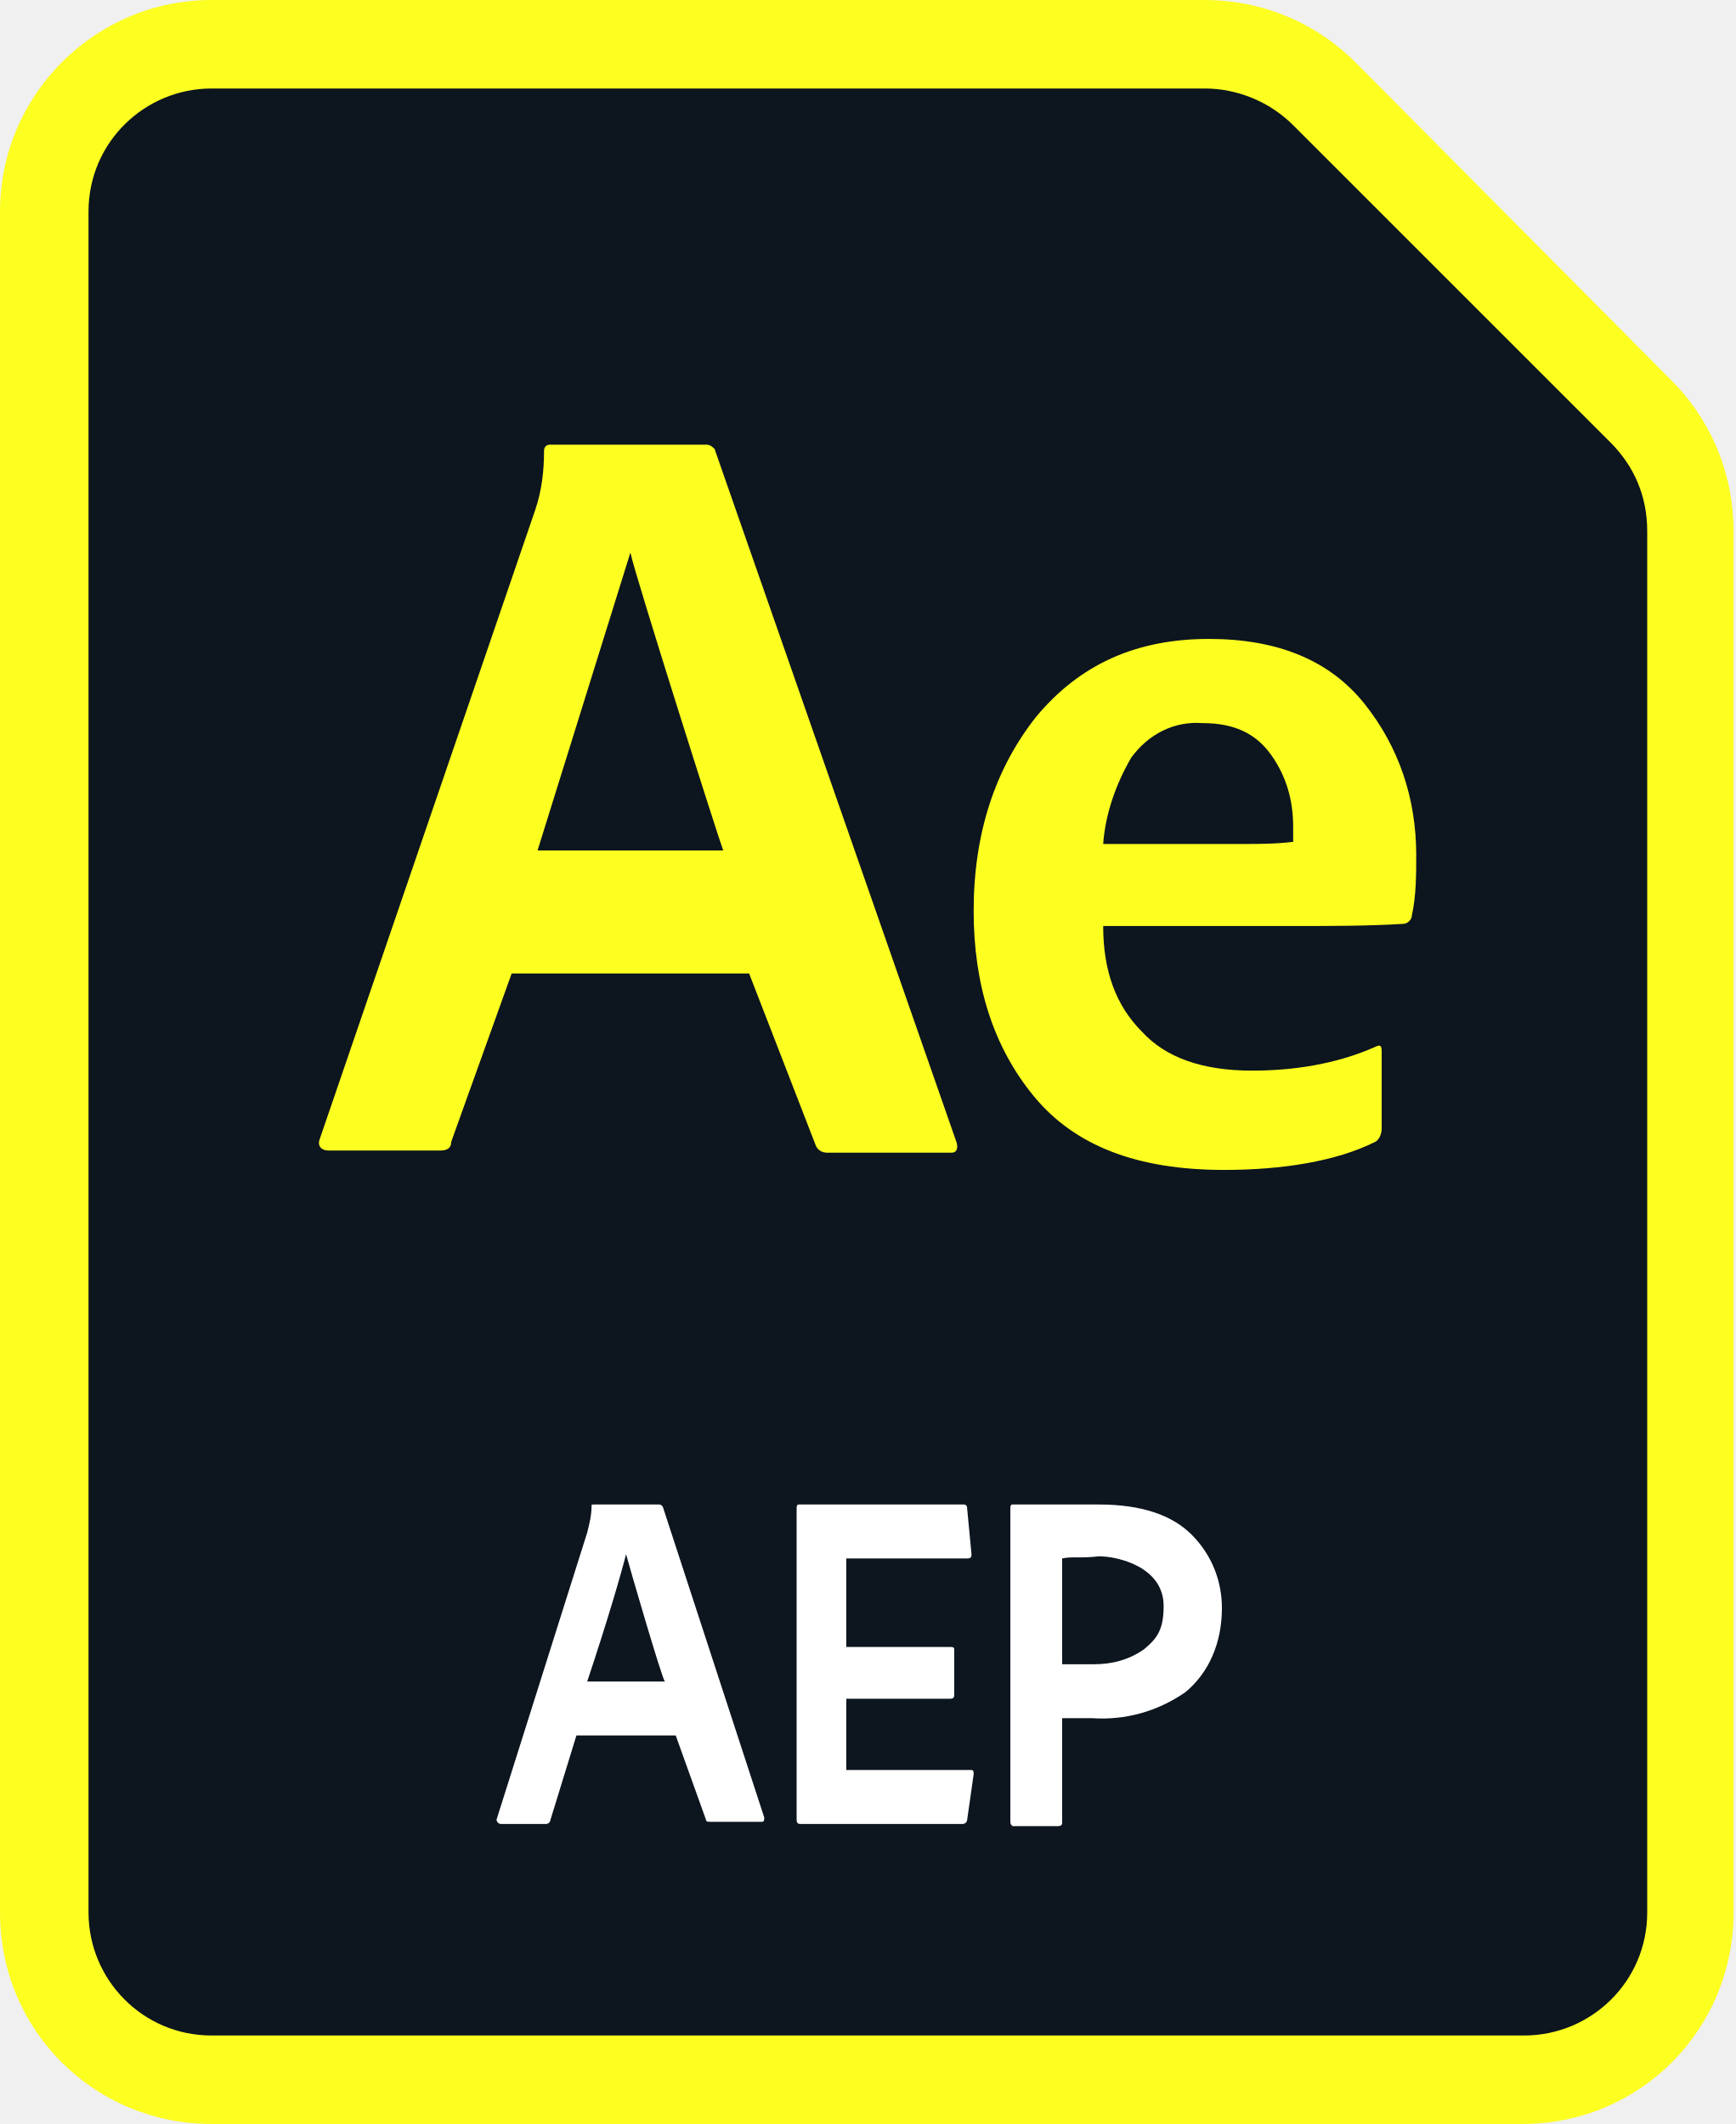
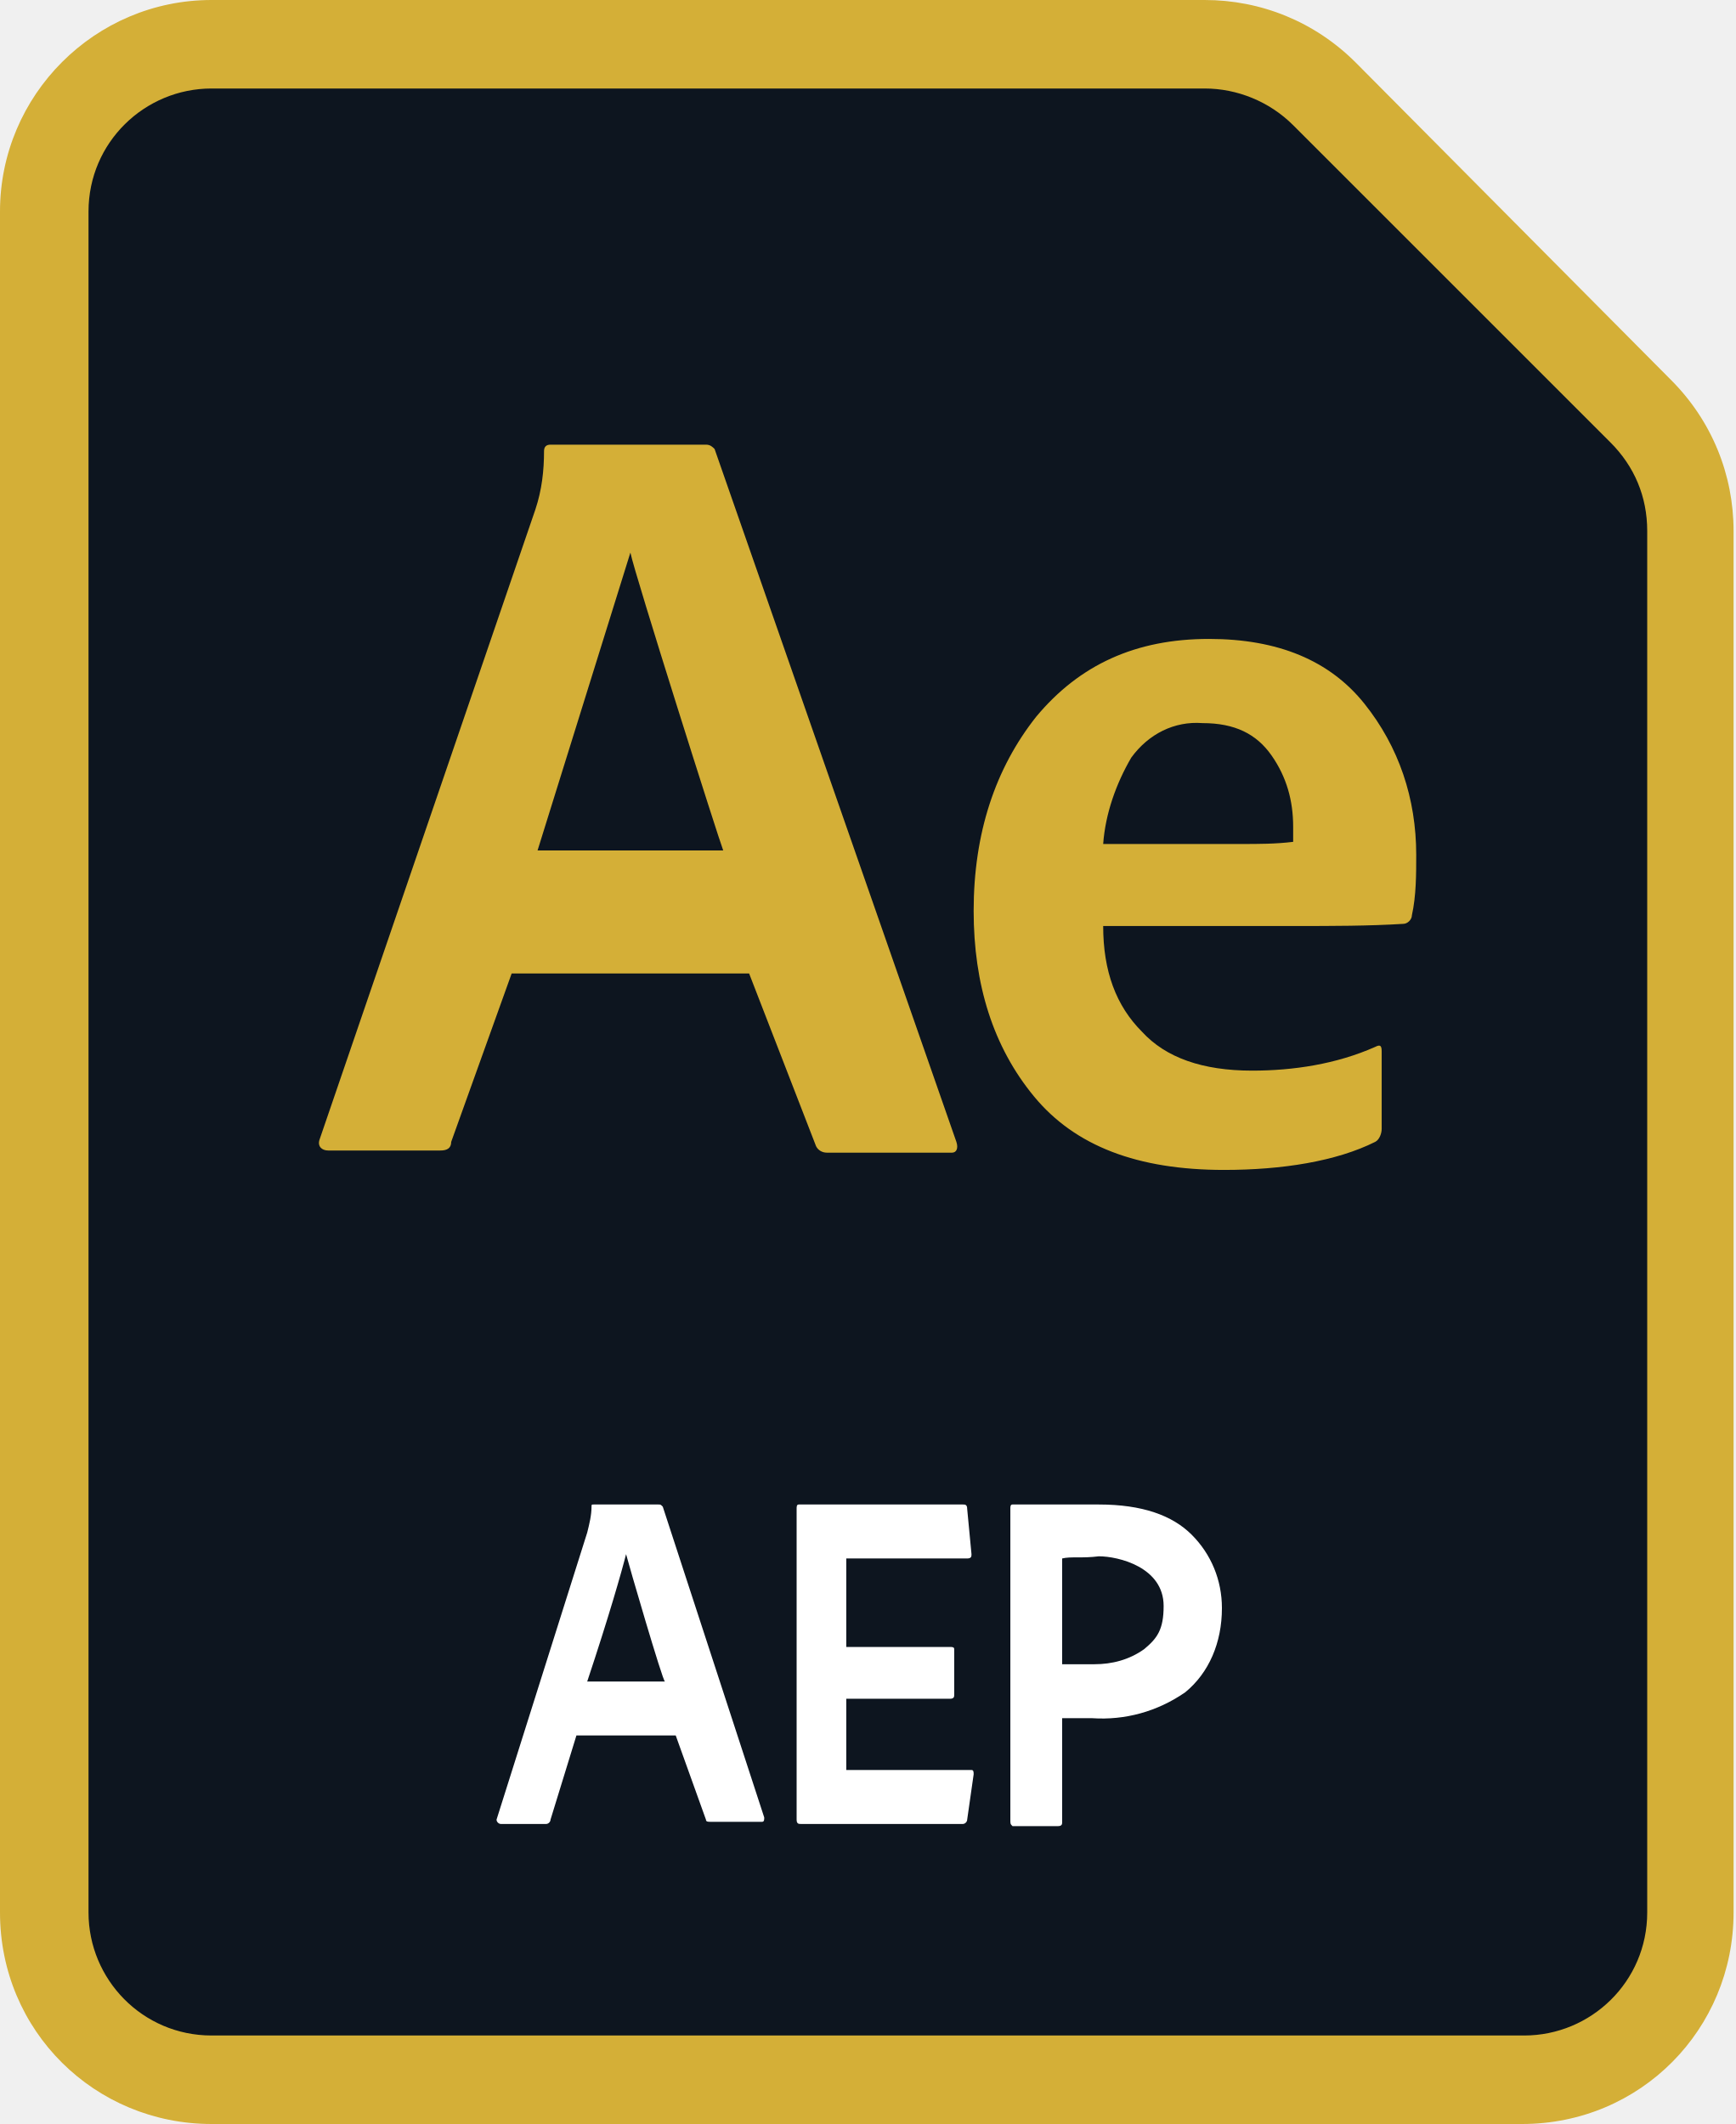
<svg xmlns="http://www.w3.org/2000/svg" version="1.1" id="adobe-aftereffects-file" x="0px" y="0px" viewBox="0 0 80.4 98.4" style="enable-background:new 0 0 80.4 98.4;" xml:space="preserve">
  <style type="text/css">
	.st0{fill:#0d151f;}
- 	.st1{fill:#fdff21;}
+ 	.st1{fill:#d4af37;}
	.st2{fill:#FFFFFF;}
</style>
  <path class="st0" d="M78.8,25.6V87c0,5.2-4.2,9.4-9.4,9.4H11.1c-5.2,0-9.4-4.2-9.4-9.4V11.5c0-5.2,4.2-9.4,9.4-9.4h44.1  c2.5,0,4.9,1,6.7,2.7L76,18.9C77.8,20.7,78.8,23.1,78.8,25.6z" fill="#000000" />
  <path class="st1" d="M55.8,4.1c1.5,0,3,0.6,4.1,1.7l14.7,14.7c1.1,1.1,1.7,2.5,1.7,4.1v64c0,3.2-2.6,5.7-5.7,5.7H9.8  c-3.2,0-5.7-2.6-5.7-5.7V9.8c0-3.2,2.6-5.7,5.7-5.7H55.8 M55.8,0h-46C4.4,0,0,4.4,0,9.8v78.8c0,5.5,4.4,9.8,9.8,9.8h60.7  c5.5,0,9.8-4.4,9.8-9.8v-64c0-2.6-1-5.1-2.9-7L62.8,2.9C60.9,1,58.4,0,55.8,0L55.8,0z" fill="#000000" />
  <path class="st1" d="M34.7,45.1h-11l-2.8,7.8c0,0.3-0.2,0.4-0.5,0.4h-5.2c-0.3,0-0.5-0.2-0.4-0.5l10-29.2c0.3-0.9,0.4-1.8,0.4-2.7  c0-0.2,0.1-0.3,0.3-0.3h7.2c0.2,0,0.3,0.1,0.4,0.2l11.2,32.1c0.1,0.3,0,0.5-0.2,0.5h-5.8c-0.2,0-0.4-0.1-0.5-0.3L34.7,45.1z   M24.9,39.4h8.6c-0.2-0.5-4.1-12.8-4.3-13.8h0L24.9,39.4z M60,42.9h-8.9c0,2.1,0.6,3.7,1.8,4.9c1.1,1.2,2.8,1.8,5.1,1.8  c1.9,0,3.9-0.3,5.7-1.1c0.2-0.1,0.3-0.1,0.3,0.2v3.6c0,0.2-0.1,0.5-0.3,0.6c-1.8,0.9-4.3,1.3-7,1.3c-4,0-6.9-1.1-8.8-3.4  c-1.9-2.3-2.8-5.2-2.8-8.6c0-3.6,1-6.6,2.9-9c2-2.4,4.6-3.6,8-3.6c3.2,0,5.6,1,7.2,3c1.6,2,2.4,4.4,2.4,7c0,0.9,0,1.9-0.2,2.8  c0,0.2-0.2,0.4-0.4,0.4C63.4,42.9,61.7,42.9,60,42.9z M51.1,39.1h6.4c0.8,0,1.6,0,2.4-0.1c0-0.2,0-0.5,0-0.7c0-1.2-0.3-2.3-1-3.3  c-0.7-1-1.7-1.5-3.2-1.5c-1.3-0.1-2.5,0.5-3.3,1.6C51.7,36.3,51.2,37.7,51.1,39.1L51.1,39.1z" fill="#000000" />
  <path class="st2" d="M31.3,80.4h-4.6l-1.2,3.9c0,0.1-0.1,0.2-0.2,0.2l0,0h-2.1c-0.1,0-0.2-0.1-0.2-0.2L27.2,71  c0.1-0.4,0.2-0.8,0.2-1.2c0-0.1,0-0.1,0.1-0.1h3c0.1,0,0.1,0,0.2,0.1l4.7,14.4c0,0.1,0,0.2-0.1,0.2h-2.4c-0.1,0-0.2,0-0.2-0.1  L31.3,80.4z M27.2,77.9h3.6c-0.1,0-1.7-5.5-1.8-5.9l0,0C28.8,72.8,28.2,74.9,27.2,77.9z M45.1,82.2l-0.3,2.1c0,0.1-0.1,0.2-0.2,0.2  l0,0h-7.5c-0.1,0-0.2,0-0.2-0.2V69.9c0-0.1,0-0.2,0.1-0.2h0h7.6c0.1,0,0.2,0,0.2,0.2l0,0l0.2,2.1c0,0.1,0,0.2-0.2,0.2h-5.6v4.1h4.8  c0.1,0,0.2,0,0.2,0.1c0,0,0,0,0,0v2.1c0,0.1,0,0.2-0.2,0.2h-4.8V82H45C45.1,82,45.1,82.1,45.1,82.2z M46.8,84.3V69.9  c0-0.1,0-0.2,0.1-0.2c0.9,0,2.3,0,4,0c2,0,3.4,0.5,4.3,1.4c0.9,0.9,1.4,2.1,1.4,3.4c0,1.6-0.6,3-1.7,3.9c-1.3,0.9-2.8,1.3-4.3,1.2  h-0.7c-0.3,0-0.7,0-0.7,0v4.8c0,0.1,0,0.2-0.2,0.2h-2.1C46.8,84.5,46.8,84.5,46.8,84.3C46.8,84.4,46.8,84.4,46.8,84.3z M49.2,72.2  v4.9c0.5,0,0.9,0,1.5,0c0.8,0,1.6-0.2,2.3-0.7c0.6-0.5,0.9-0.9,0.9-2c0-1.8-2.1-2.3-3-2.3C50.1,72.2,49.6,72.1,49.2,72.2z" fill="#000000" />
</svg>
